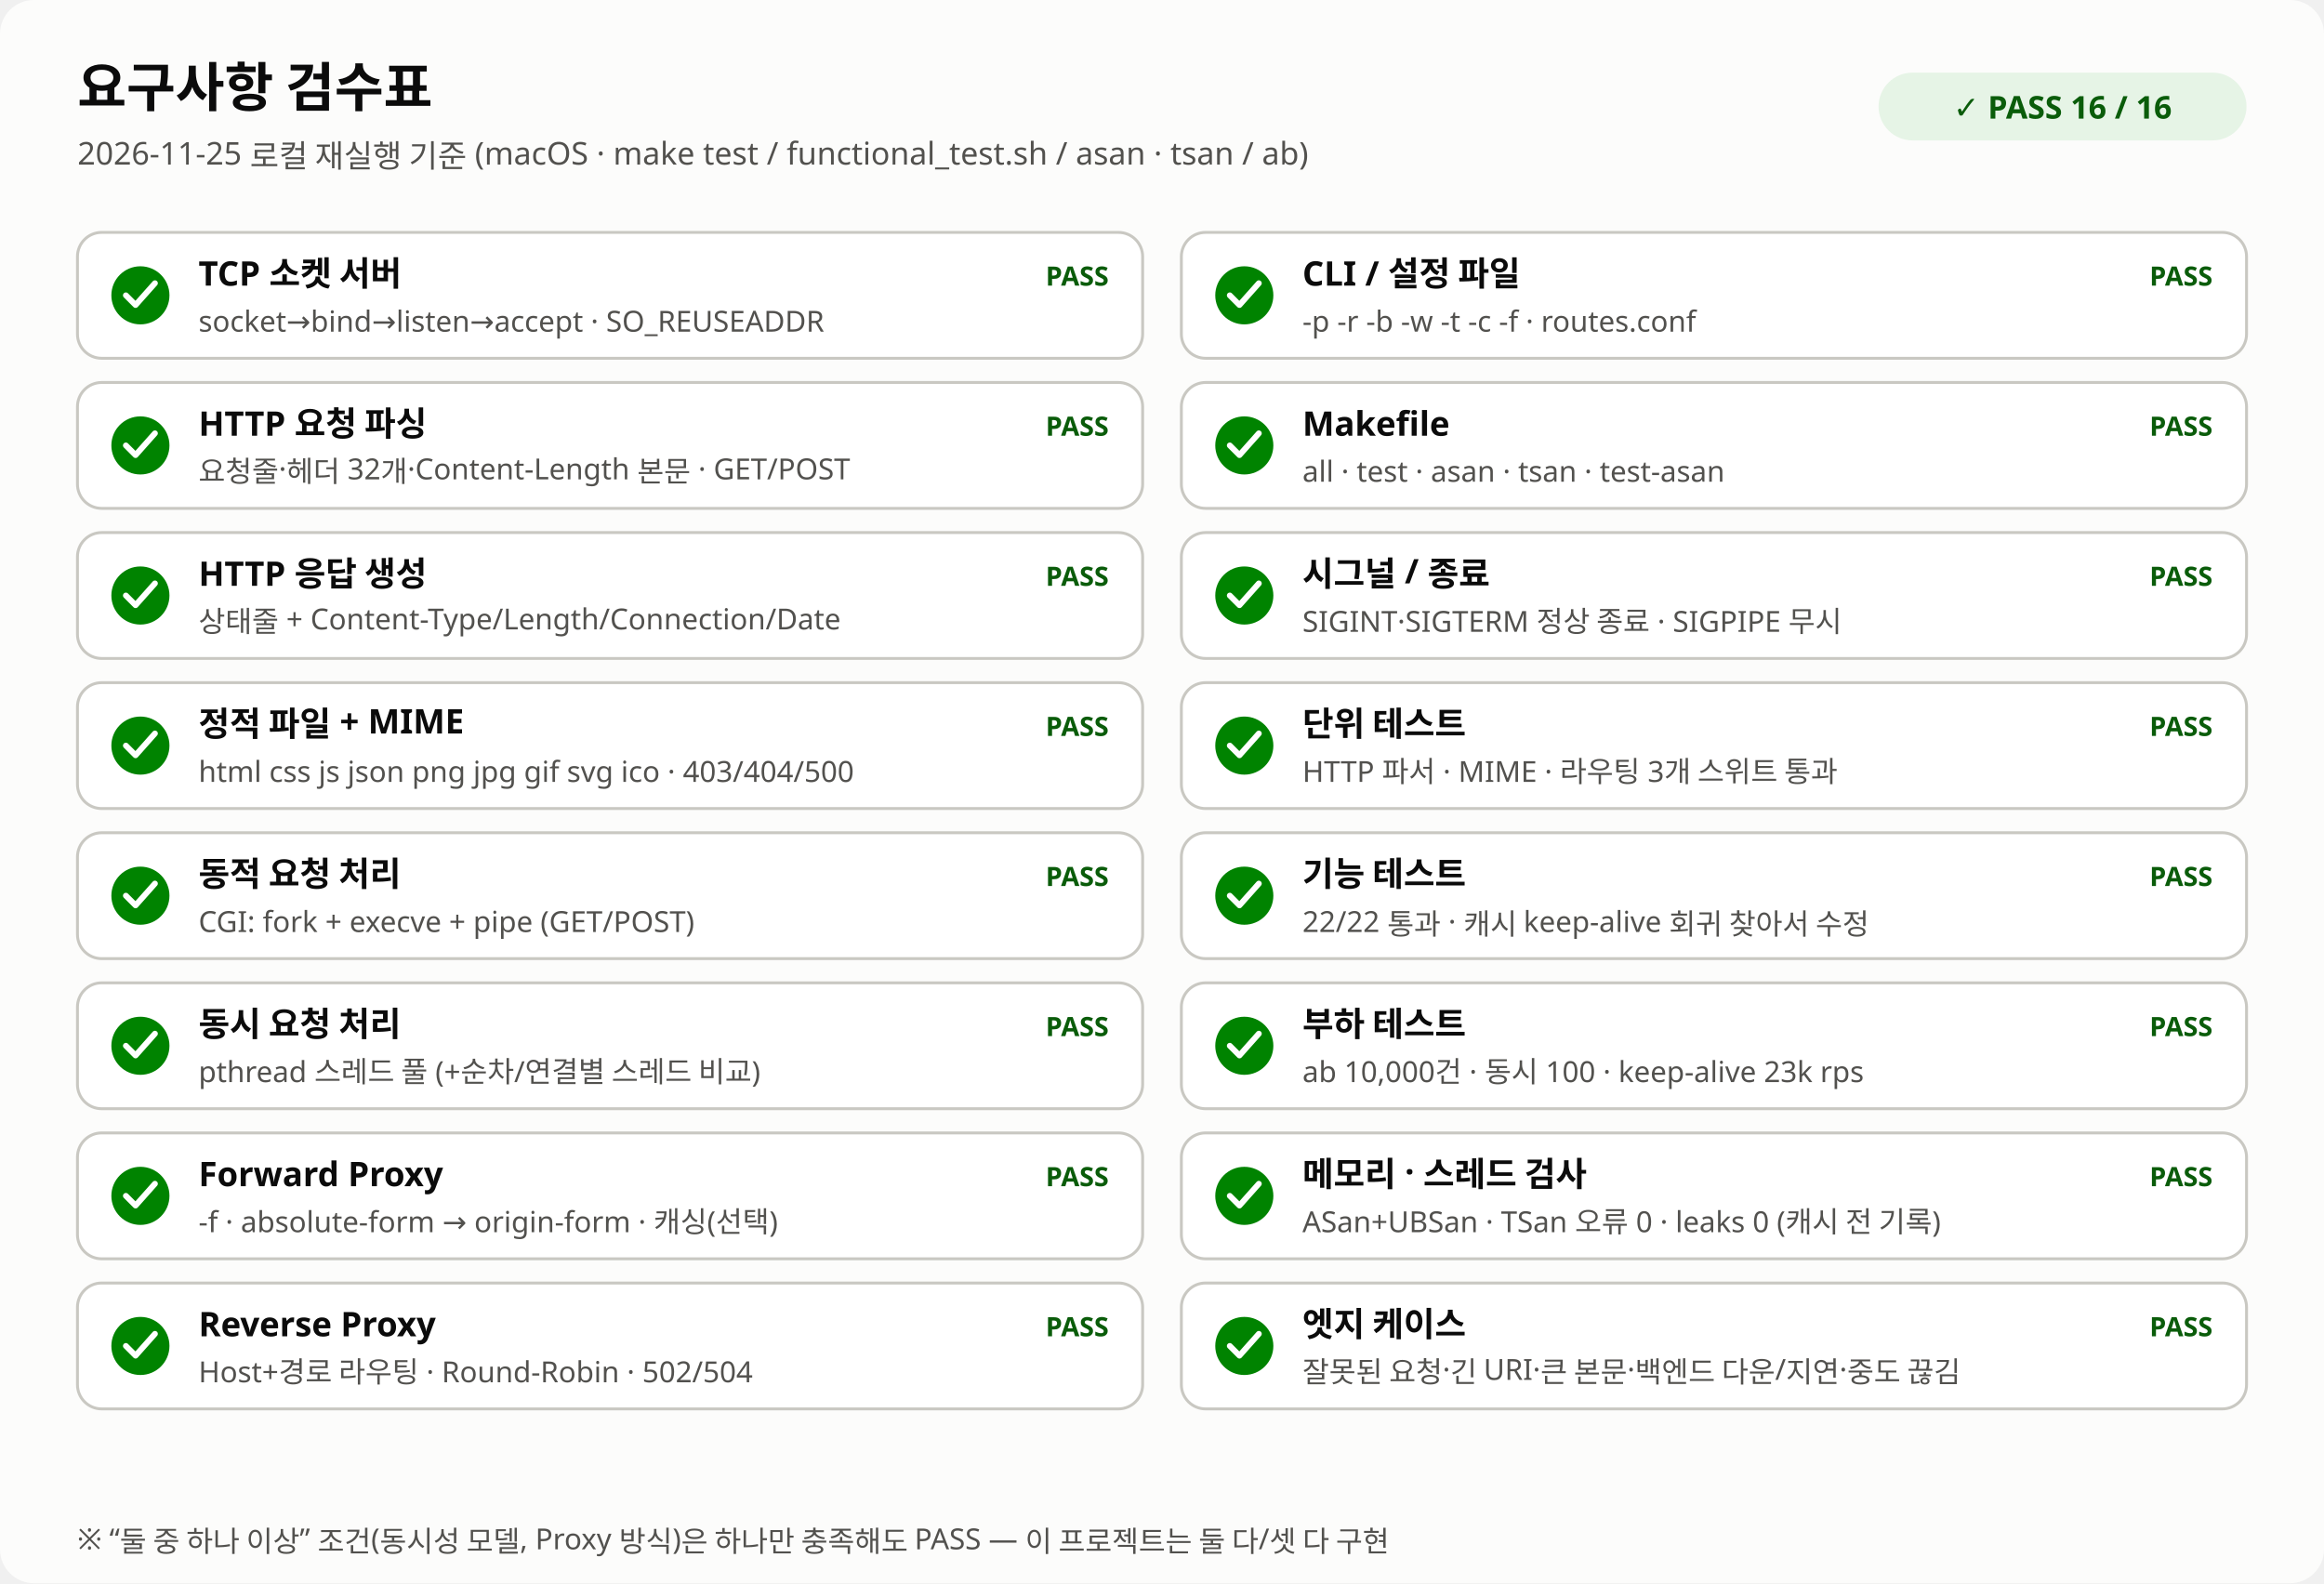
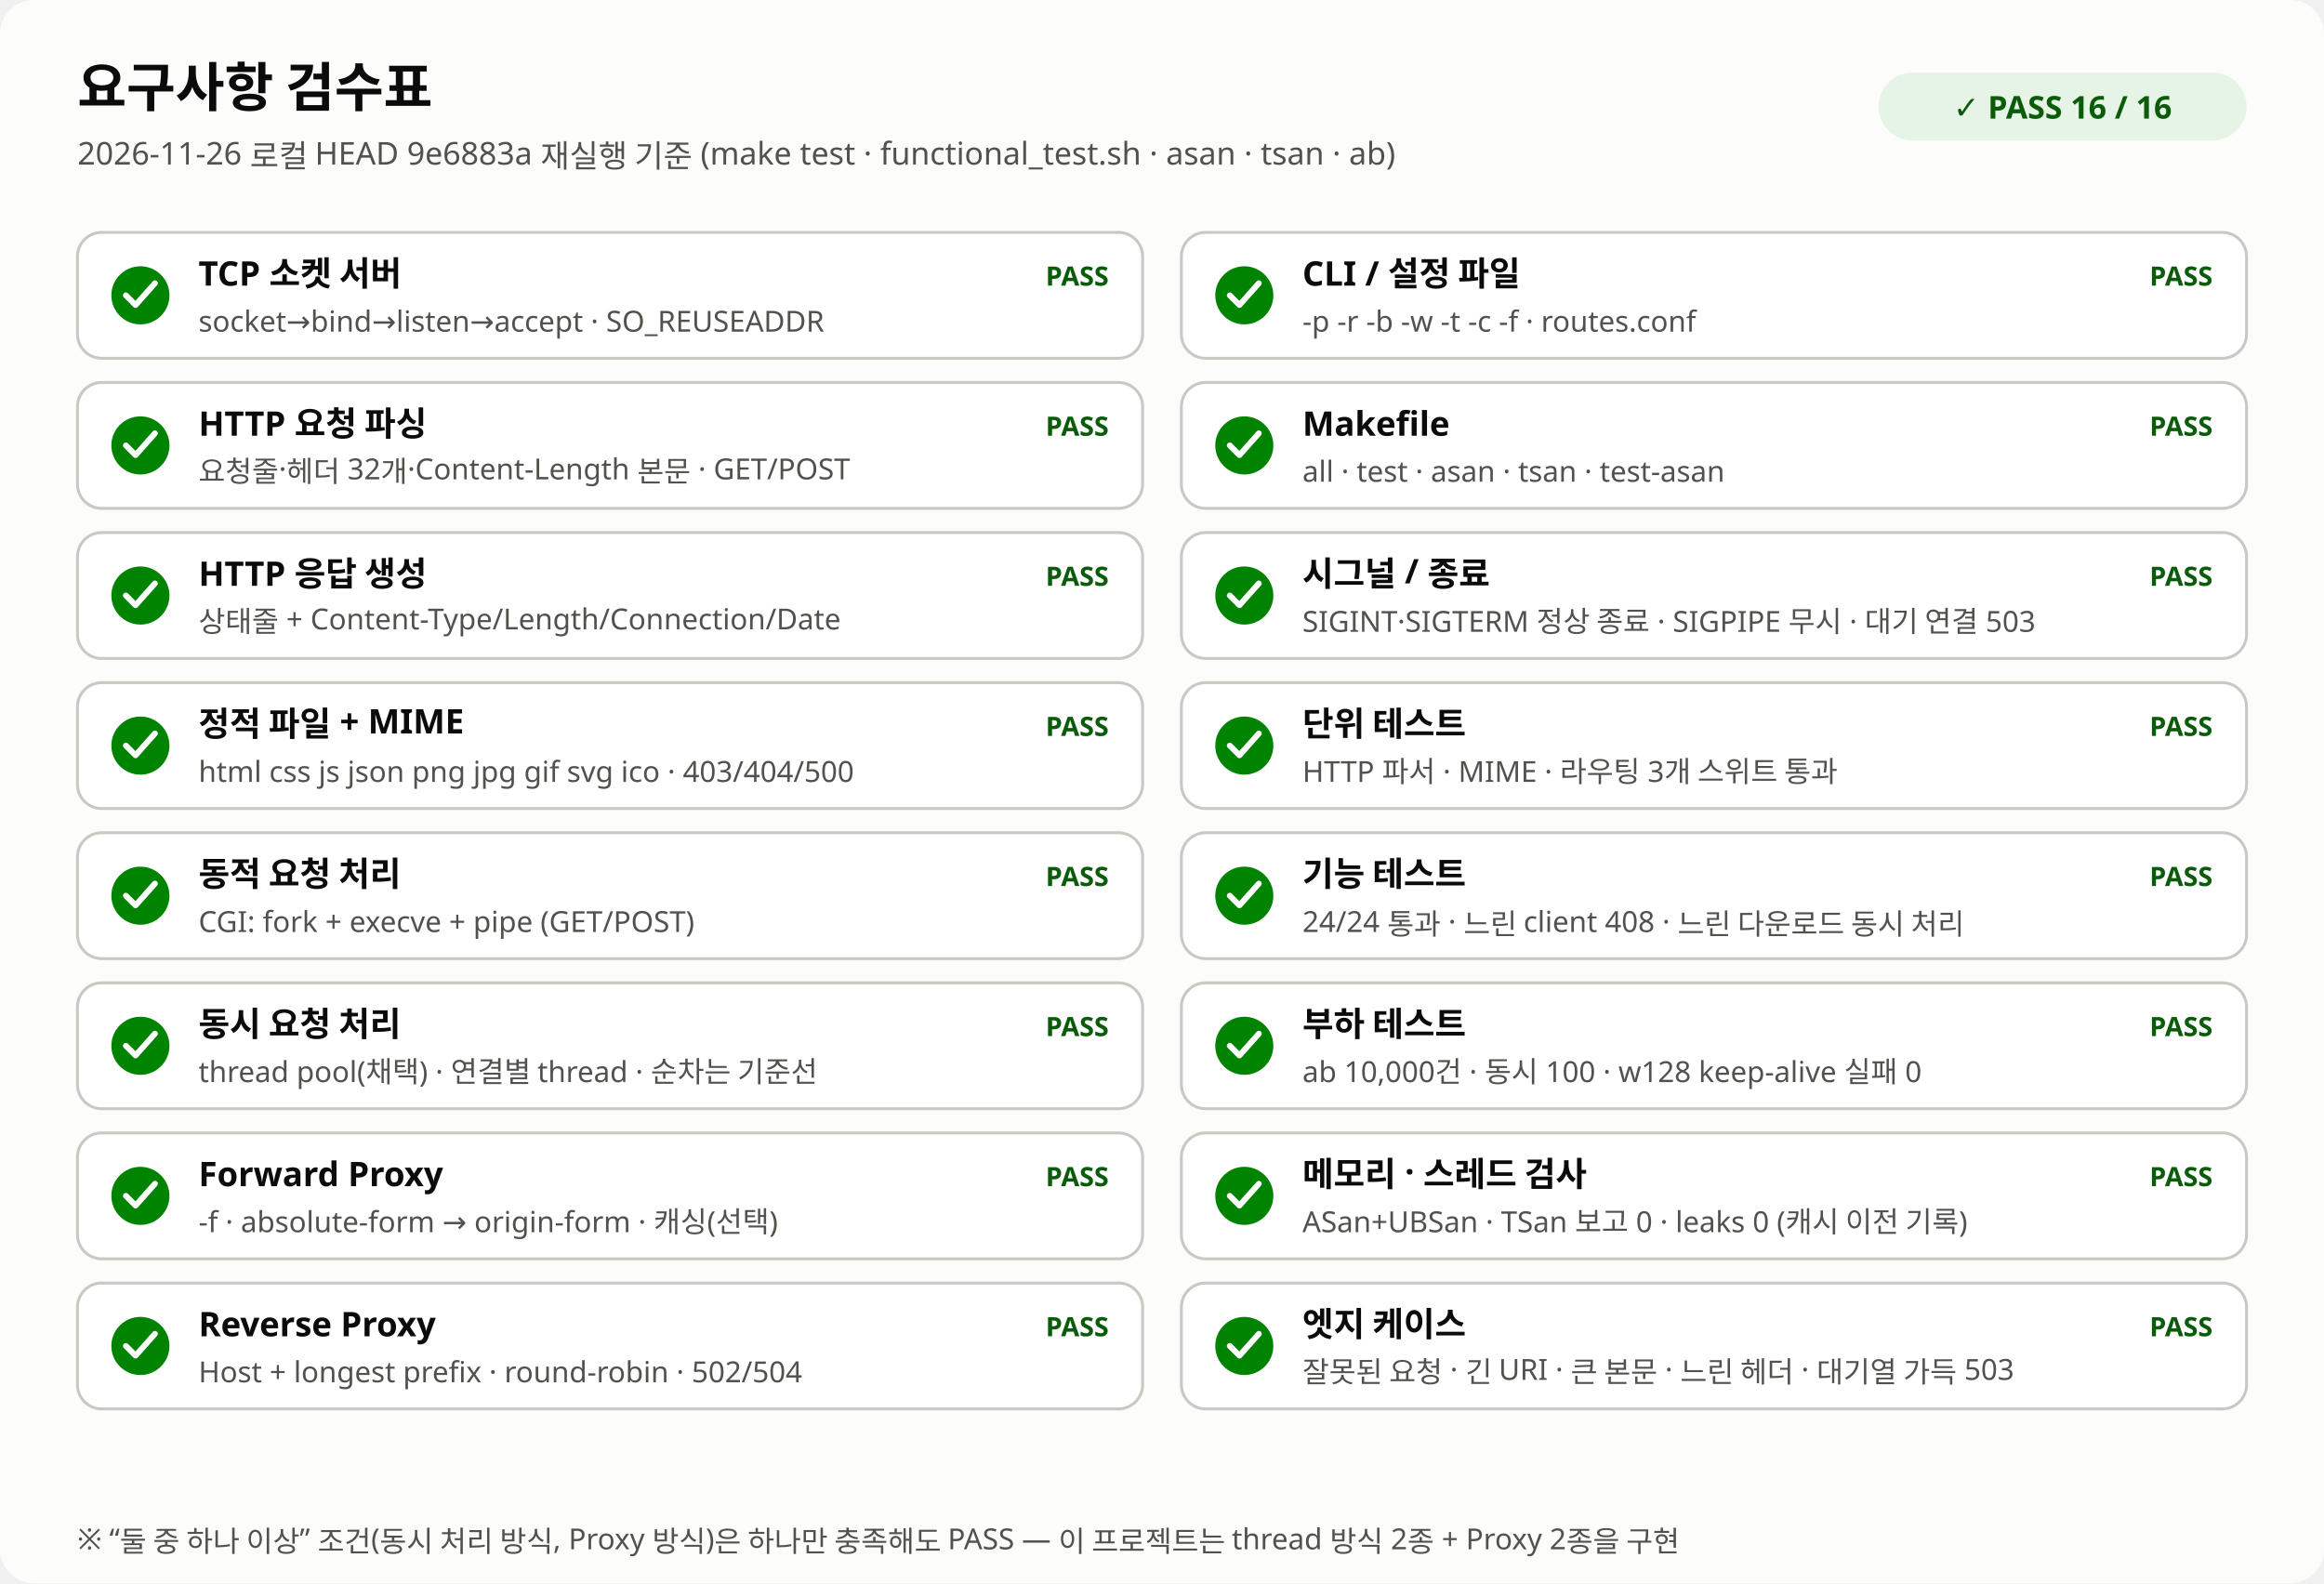
<svg xmlns="http://www.w3.org/2000/svg" viewBox="0 0 960 654" width="960" height="654" font-family="'Apple SD Gothic Neo','Noto Sans KR','Malgun Gothic',sans-serif">
  <rect width="960" height="654" rx="14" fill="#fcfcfb" />
  <text x="32" y="44" font-size="22" font-weight="800" fill="#0b0b0b">요구사항 검수표</text>
-   <text x="32" y="68" font-size="13" fill="#52514e">2026-11-25 로컬 재실행 기준 (macOS · make test / functional_test.sh / asan · tsan / ab)</text>
+   <text x="32" y="68" font-size="13" fill="#52514e">2026-11-26 로컬 HEAD 9e6883a 재실행 기준 (make test · functional_test.sh · asan · tsan · ab)</text>
  <rect x="776" y="30" width="152" height="28" rx="14" fill="#e6f4e6" />
  <text x="852" y="49" text-anchor="middle" font-size="13" font-weight="700" fill="#0a5c0a">✓ PASS 16 / 16</text>
  <rect x="32" y="96" width="440" height="52" rx="10" fill="#ffffff" stroke="#c9c8c2" stroke-width="1.2" />
  <circle cx="58" cy="122" r="12" fill="#008300" />
  <path d="M52 122 l4 4 l8 -9" stroke="#fff" stroke-width="2.4" fill="none" stroke-linecap="round" stroke-linejoin="round" />
  <text x="82" y="118" font-size="14" font-weight="700" fill="#0b0b0b">TCP 소켓 서버</text>
  <text x="82" y="137" font-size="12" fill="#52514e">socket→bind→listen→accept · SO_REUSEADDR</text>
  <text x="458" y="118" text-anchor="end" font-size="11" font-weight="700" fill="#0a5c0a">PASS</text>
  <rect x="32" y="158" width="440" height="52" rx="10" fill="#ffffff" stroke="#c9c8c2" stroke-width="1.2" />
  <circle cx="58" cy="184" r="12" fill="#008300" />
  <path d="M52 184 l4 4 l8 -9" stroke="#fff" stroke-width="2.4" fill="none" stroke-linecap="round" stroke-linejoin="round" />
  <text x="82" y="180" font-size="14" font-weight="700" fill="#0b0b0b">HTTP 요청 파싱</text>
  <text x="82" y="199" font-size="12" fill="#52514e">요청줄·헤더 32개·Content-Length 본문 · GET/POST</text>
  <text x="458" y="180" text-anchor="end" font-size="11" font-weight="700" fill="#0a5c0a">PASS</text>
  <rect x="32" y="220" width="440" height="52" rx="10" fill="#ffffff" stroke="#c9c8c2" stroke-width="1.2" />
  <circle cx="58" cy="246" r="12" fill="#008300" />
  <path d="M52 246 l4 4 l8 -9" stroke="#fff" stroke-width="2.4" fill="none" stroke-linecap="round" stroke-linejoin="round" />
  <text x="82" y="242" font-size="14" font-weight="700" fill="#0b0b0b">HTTP 응답 생성</text>
  <text x="82" y="261" font-size="12" fill="#52514e">상태줄 + Content-Type/Length/Connection/Date</text>
  <text x="458" y="242" text-anchor="end" font-size="11" font-weight="700" fill="#0a5c0a">PASS</text>
  <rect x="32" y="282" width="440" height="52" rx="10" fill="#ffffff" stroke="#c9c8c2" stroke-width="1.2" />
  <circle cx="58" cy="308" r="12" fill="#008300" />
  <path d="M52 308 l4 4 l8 -9" stroke="#fff" stroke-width="2.4" fill="none" stroke-linecap="round" stroke-linejoin="round" />
  <text x="82" y="304" font-size="14" font-weight="700" fill="#0b0b0b">정적 파일 + MIME</text>
  <text x="82" y="323" font-size="12" fill="#52514e">html css js json png jpg gif svg ico · 403/404/500</text>
  <text x="458" y="304" text-anchor="end" font-size="11" font-weight="700" fill="#0a5c0a">PASS</text>
  <rect x="32" y="344" width="440" height="52" rx="10" fill="#ffffff" stroke="#c9c8c2" stroke-width="1.2" />
  <circle cx="58" cy="370" r="12" fill="#008300" />
  <path d="M52 370 l4 4 l8 -9" stroke="#fff" stroke-width="2.4" fill="none" stroke-linecap="round" stroke-linejoin="round" />
  <text x="82" y="366" font-size="14" font-weight="700" fill="#0b0b0b">동적 요청 처리</text>
  <text x="82" y="385" font-size="12" fill="#52514e">CGI: fork + execve + pipe (GET/POST)</text>
  <text x="458" y="366" text-anchor="end" font-size="11" font-weight="700" fill="#0a5c0a">PASS</text>
  <rect x="32" y="406" width="440" height="52" rx="10" fill="#ffffff" stroke="#c9c8c2" stroke-width="1.2" />
  <circle cx="58" cy="432" r="12" fill="#008300" />
  <path d="M52 432 l4 4 l8 -9" stroke="#fff" stroke-width="2.4" fill="none" stroke-linecap="round" stroke-linejoin="round" />
  <text x="82" y="428" font-size="14" font-weight="700" fill="#0b0b0b">동시 요청 처리</text>
-   <text x="82" y="447" font-size="12" fill="#52514e">pthread 스레드 풀 (+순차/연결별 스레드 비교)</text>
+   <text x="82" y="447" font-size="12" fill="#52514e">thread pool(채택) · 연결별 thread · 순차는 기준선</text>
  <text x="458" y="428" text-anchor="end" font-size="11" font-weight="700" fill="#0a5c0a">PASS</text>
  <rect x="32" y="468" width="440" height="52" rx="10" fill="#ffffff" stroke="#c9c8c2" stroke-width="1.2" />
  <circle cx="58" cy="494" r="12" fill="#008300" />
  <path d="M52 494 l4 4 l8 -9" stroke="#fff" stroke-width="2.4" fill="none" stroke-linecap="round" stroke-linejoin="round" />
  <text x="82" y="490" font-size="14" font-weight="700" fill="#0b0b0b">Forward Proxy</text>
  <text x="82" y="509" font-size="12" fill="#52514e">-f · absolute-form → origin-form · 캐싱(선택)</text>
  <text x="458" y="490" text-anchor="end" font-size="11" font-weight="700" fill="#0a5c0a">PASS</text>
  <rect x="32" y="530" width="440" height="52" rx="10" fill="#ffffff" stroke="#c9c8c2" stroke-width="1.2" />
  <circle cx="58" cy="556" r="12" fill="#008300" />
  <path d="M52 556 l4 4 l8 -9" stroke="#fff" stroke-width="2.4" fill="none" stroke-linecap="round" stroke-linejoin="round" />
  <text x="82" y="552" font-size="14" font-weight="700" fill="#0b0b0b">Reverse Proxy</text>
-   <text x="82" y="571" font-size="12" fill="#52514e">Host+경로 라우팅 · Round-Robin · 502/504</text>
+   <text x="82" y="571" font-size="12" fill="#52514e">Host + longest prefix · round-robin · 502/504</text>
  <text x="458" y="552" text-anchor="end" font-size="11" font-weight="700" fill="#0a5c0a">PASS</text>
  <rect x="488" y="96" width="440" height="52" rx="10" fill="#ffffff" stroke="#c9c8c2" stroke-width="1.2" />
  <circle cx="514" cy="122" r="12" fill="#008300" />
  <path d="M508 122 l4 4 l8 -9" stroke="#fff" stroke-width="2.4" fill="none" stroke-linecap="round" stroke-linejoin="round" />
  <text x="538" y="118" font-size="14" font-weight="700" fill="#0b0b0b">CLI / 설정 파일</text>
  <text x="538" y="137" font-size="12" fill="#52514e">-p -r -b -w -t -c -f  ·  routes.conf</text>
  <text x="914" y="118" text-anchor="end" font-size="11" font-weight="700" fill="#0a5c0a">PASS</text>
  <rect x="488" y="158" width="440" height="52" rx="10" fill="#ffffff" stroke="#c9c8c2" stroke-width="1.2" />
  <circle cx="514" cy="184" r="12" fill="#008300" />
  <path d="M508 184 l4 4 l8 -9" stroke="#fff" stroke-width="2.4" fill="none" stroke-linecap="round" stroke-linejoin="round" />
  <text x="538" y="180" font-size="14" font-weight="700" fill="#0b0b0b">Makefile</text>
  <text x="538" y="199" font-size="12" fill="#52514e">all · test · asan · tsan · test-asan</text>
  <text x="914" y="180" text-anchor="end" font-size="11" font-weight="700" fill="#0a5c0a">PASS</text>
  <rect x="488" y="220" width="440" height="52" rx="10" fill="#ffffff" stroke="#c9c8c2" stroke-width="1.2" />
  <circle cx="514" cy="246" r="12" fill="#008300" />
  <path d="M508 246 l4 4 l8 -9" stroke="#fff" stroke-width="2.4" fill="none" stroke-linecap="round" stroke-linejoin="round" />
  <text x="538" y="242" font-size="14" font-weight="700" fill="#0b0b0b">시그널 / 종료</text>
-   <text x="538" y="261" font-size="12" fill="#52514e">SIGINT·SIGTERM 정상 종료 · SIGPIPE 무시</text>
+   <text x="538" y="261" font-size="12" fill="#52514e">SIGINT·SIGTERM 정상 종료 · SIGPIPE 무시 · 대기 연결 503</text>
  <text x="914" y="242" text-anchor="end" font-size="11" font-weight="700" fill="#0a5c0a">PASS</text>
  <rect x="488" y="282" width="440" height="52" rx="10" fill="#ffffff" stroke="#c9c8c2" stroke-width="1.2" />
  <circle cx="514" cy="308" r="12" fill="#008300" />
  <path d="M508 308 l4 4 l8 -9" stroke="#fff" stroke-width="2.4" fill="none" stroke-linecap="round" stroke-linejoin="round" />
  <text x="538" y="304" font-size="14" font-weight="700" fill="#0b0b0b">단위 테스트</text>
  <text x="538" y="323" font-size="12" fill="#52514e">HTTP 파서 · MIME · 라우팅 3개 스위트 통과</text>
  <text x="914" y="304" text-anchor="end" font-size="11" font-weight="700" fill="#0a5c0a">PASS</text>
  <rect x="488" y="344" width="440" height="52" rx="10" fill="#ffffff" stroke="#c9c8c2" stroke-width="1.2" />
  <circle cx="514" cy="370" r="12" fill="#008300" />
  <path d="M508 370 l4 4 l8 -9" stroke="#fff" stroke-width="2.4" fill="none" stroke-linecap="round" stroke-linejoin="round" />
  <text x="538" y="366" font-size="14" font-weight="700" fill="#0b0b0b">기능 테스트</text>
-   <text x="538" y="385" font-size="12" fill="#52514e">22/22 통과 · 캐시 keep-alive 회귀 찾아서 수정</text>
+   <text x="538" y="385" font-size="12" fill="#52514e">24/24 통과 · 느린 client 408 · 느린 다운로드 동시 처리</text>
  <text x="914" y="366" text-anchor="end" font-size="11" font-weight="700" fill="#0a5c0a">PASS</text>
  <rect x="488" y="406" width="440" height="52" rx="10" fill="#ffffff" stroke="#c9c8c2" stroke-width="1.2" />
  <circle cx="514" cy="432" r="12" fill="#008300" />
  <path d="M508 432 l4 4 l8 -9" stroke="#fff" stroke-width="2.4" fill="none" stroke-linecap="round" stroke-linejoin="round" />
  <text x="538" y="428" font-size="14" font-weight="700" fill="#0b0b0b">부하 테스트</text>
-   <text x="538" y="447" font-size="12" fill="#52514e">ab 10,000건 · 동시 100 · keep-alive 23k rps</text>
+   <text x="538" y="447" font-size="12" fill="#52514e">ab 10,000건 · 동시 100 · w128 keep-alive 실패 0</text>
  <text x="914" y="428" text-anchor="end" font-size="11" font-weight="700" fill="#0a5c0a">PASS</text>
  <rect x="488" y="468" width="440" height="52" rx="10" fill="#ffffff" stroke="#c9c8c2" stroke-width="1.2" />
  <circle cx="514" cy="494" r="12" fill="#008300" />
  <path d="M508 494 l4 4 l8 -9" stroke="#fff" stroke-width="2.4" fill="none" stroke-linecap="round" stroke-linejoin="round" />
  <text x="538" y="490" font-size="14" font-weight="700" fill="#0b0b0b">메모리 · 스레드 검사</text>
-   <text x="538" y="509" font-size="12" fill="#52514e">ASan+UBSan · TSan 오류 0 · leaks 0 (캐시 전 기록)</text>
+   <text x="538" y="509" font-size="12" fill="#52514e">ASan+UBSan · TSan 보고 0 · leaks 0 (캐시 이전 기록)</text>
  <text x="914" y="490" text-anchor="end" font-size="11" font-weight="700" fill="#0a5c0a">PASS</text>
  <rect x="488" y="530" width="440" height="52" rx="10" fill="#ffffff" stroke="#c9c8c2" stroke-width="1.2" />
  <circle cx="514" cy="556" r="12" fill="#008300" />
  <path d="M508 556 l4 4 l8 -9" stroke="#fff" stroke-width="2.4" fill="none" stroke-linecap="round" stroke-linejoin="round" />
  <text x="538" y="552" font-size="14" font-weight="700" fill="#0b0b0b">엣지 케이스</text>
-   <text x="538" y="571" font-size="12" fill="#52514e">잘못된 요청·긴 URI·큰 본문·백엔드 다운/지연·중도 끊김</text>
+   <text x="538" y="571" font-size="12" fill="#52514e">잘못된 요청 · 긴 URI · 큰 본문 · 느린 헤더 · 대기열 가득 503</text>
  <text x="914" y="552" text-anchor="end" font-size="11" font-weight="700" fill="#0a5c0a">PASS</text>
-   <text x="32" y="640" font-size="12" fill="#52514e">※ “둘 중 하나 이상” 조건(동시성 모델, Proxy 방식)은 하나만 충족해도 PASS — 이 프로젝트는 둘 다/셋 다 구현</text>
+   <text x="32" y="640" font-size="12" fill="#52514e">※ “둘 중 하나 이상” 조건(동시 처리 방식, Proxy 방식)은 하나만 충족해도 PASS — 이 프로젝트는 thread 방식 2종 + Proxy 2종을 구현</text>
</svg>
